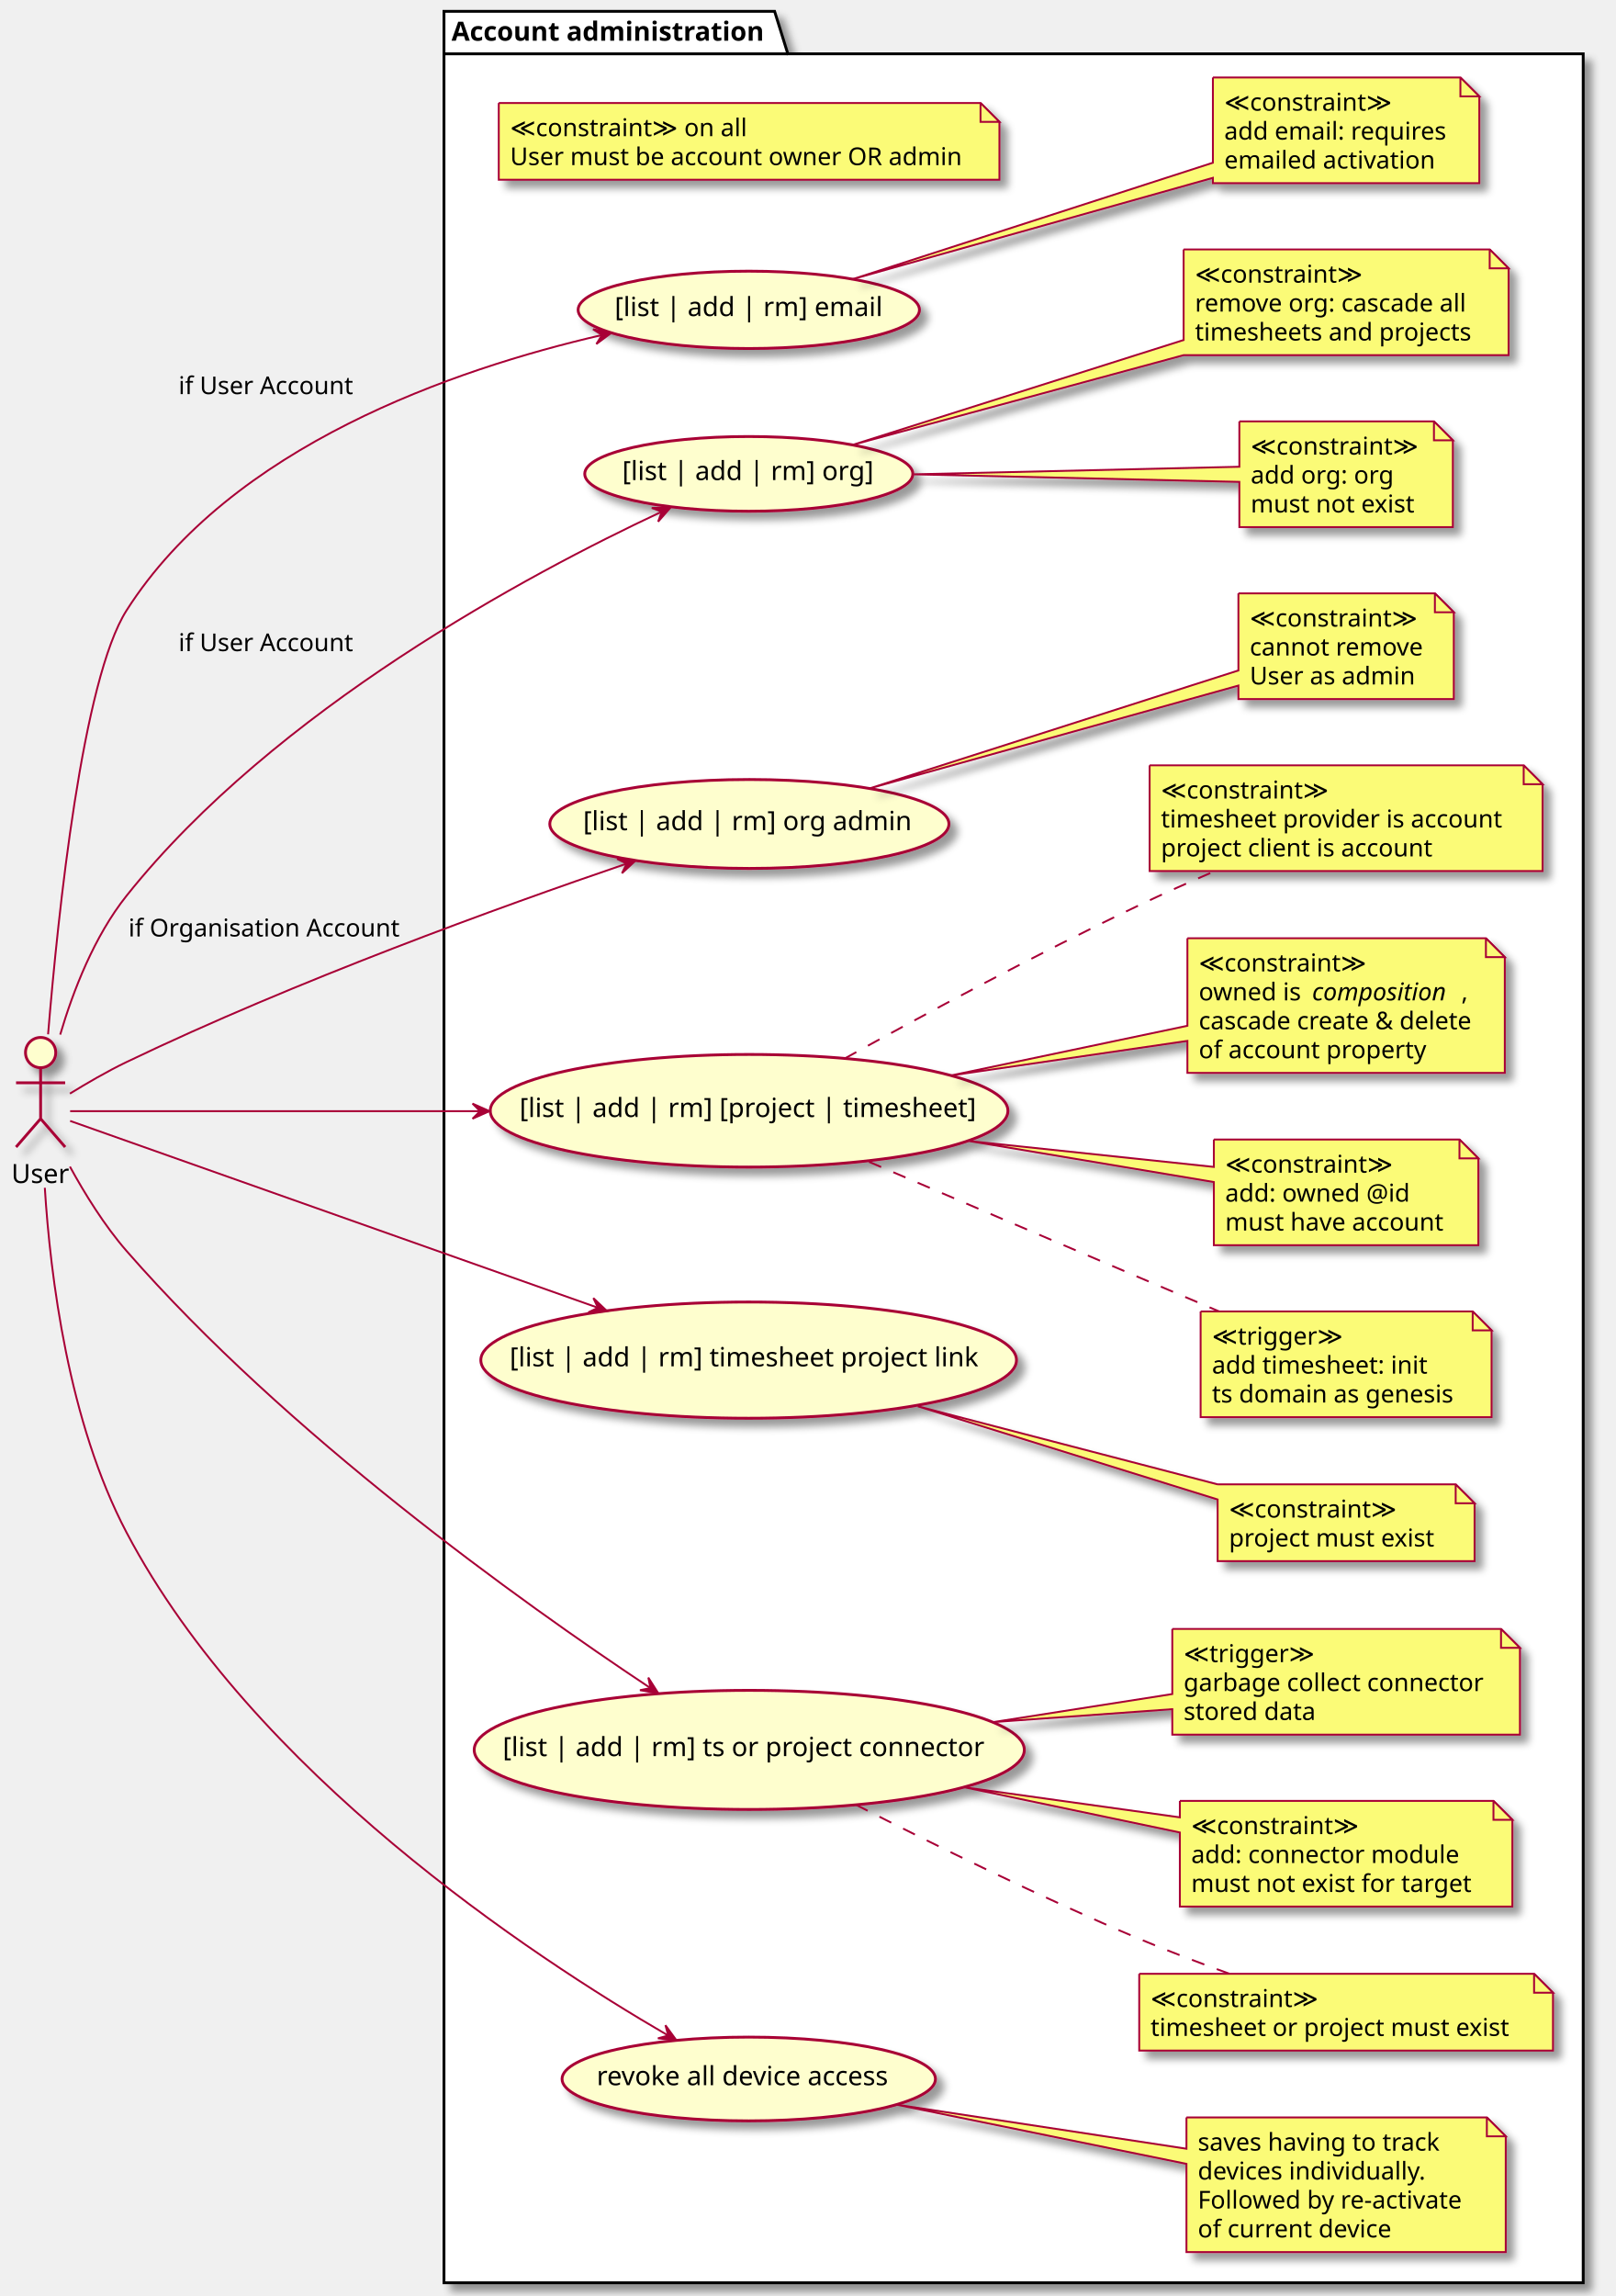
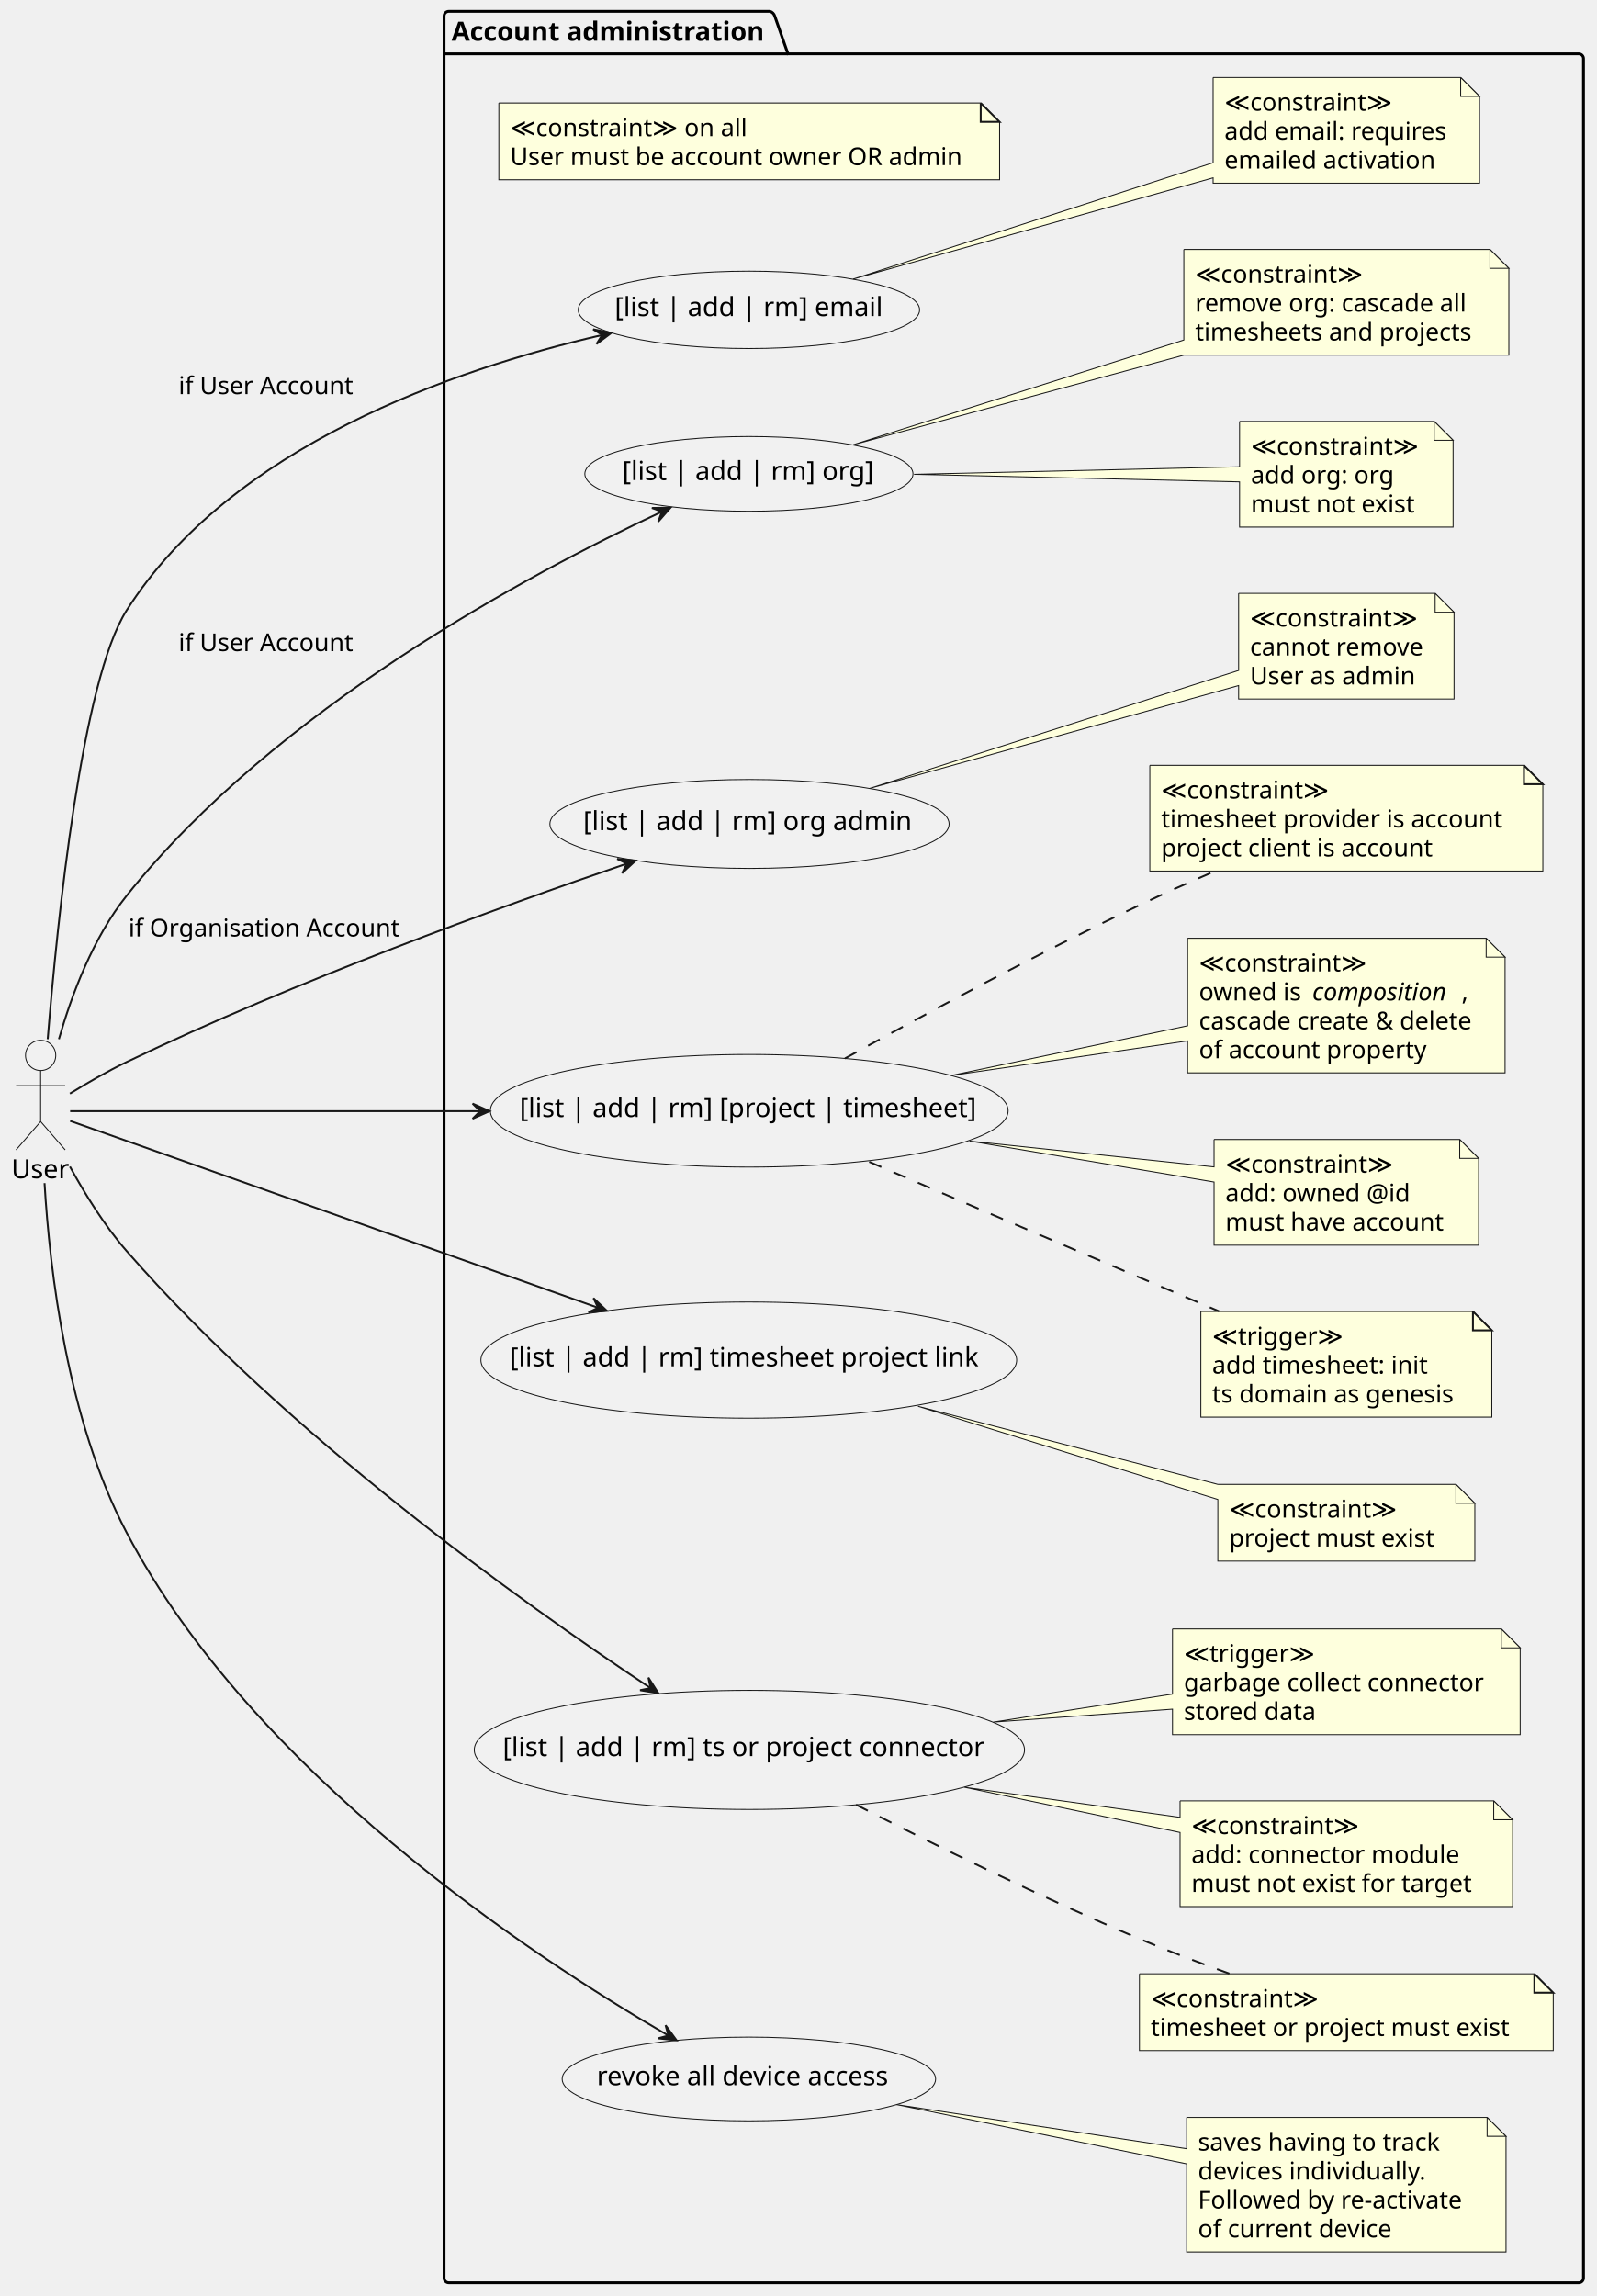
- <svg xmlns="http://www.w3.org/2000/svg" contentScriptType="application/ecmascript" contentStyleType="text/css" height="1215px" preserveAspectRatio="none" style="width:855px;height:1215px;background:#FFFFFF;" version="1.1" viewBox="0 0 855 1215" width="855px" zoomAndPan="magnify">
-   <defs>
-     <filter height="300%" id="f1j0c1wlwv4o5k" width="300%" x="-1" y="-1">
-       <feGaussianBlur result="blurOut" stdDeviation="2.0" />
-       <feColorMatrix in="blurOut" result="blurOut2" type="matrix" values="0 0 0 0 0 0 0 0 0 0 0 0 0 0 0 0 0 0 .4 0" />
-       <feOffset dx="4.0" dy="4.0" in="blurOut2" result="blurOut3" />
-       <feBlend in="SourceGraphic" in2="blurOut3" mode="normal" />
-     </filter>
-   </defs>
+ <svg xmlns="http://www.w3.org/2000/svg" contentStyleType="text/css" height="1215px" preserveAspectRatio="none" style="width:845px;height:1215px;background:#FFFFFF;" version="1.1" viewBox="0 0 845 1215" width="845px" zoomAndPan="magnify">
+   <defs />
  <g>
-     <polygon fill="#FFFFFF" filter="url(#f1j0c1wlwv4o5k)" points="235,6,410,6,417,28.488,838,28.488,838,1208,235,1208,235,6" style="stroke:#000000;stroke-width:1.5;" />
-     <line style="stroke:#000000;stroke-width:1.5;" x1="235" x2="417" y1="28.488" y2="28.488" />
-     <text fill="#000000" font-family="sans-serif" font-size="14" font-weight="bold" lengthAdjust="spacing" textLength="169" x="239" y="21.535">Account administration</text>
-     <path d="M264,54.5 L264,95.121 L529,95.121 L529,64.5 L519,54.5 L264,54.5 " fill="#FBFB77" filter="url(#f1j0c1wlwv4o5k)" style="stroke:#A80036;stroke-width:1.0;" />
-     <path d="M519,54.5 L519,64.5 L529,64.5 L519,54.5 " fill="#FBFB77" style="stroke:#A80036;stroke-width:1.0;" />
-     <text fill="#000000" font-family="sans-serif" font-size="13" lengthAdjust="spacing" textLength="122" x="270" y="72.068">≪constraint≫ on all</text>
-     <text fill="#000000" font-family="sans-serif" font-size="13" lengthAdjust="spacing" textLength="244" x="270" y="87.379">User must be account owner OR admin</text>
-     <ellipse cx="396.339" cy="163.968" fill="#FEFECE" filter="url(#f1j0c1wlwv4o5k)" rx="90.339" ry="20.468" style="stroke:#A80036;stroke-width:1.5;" />
-     <text fill="#000000" font-family="sans-serif" font-size="14" lengthAdjust="spacing" textLength="142" x="325.339" y="167.259">[list | add | rm] email</text>
-     <path d="M642,41 L642,86.11 L451.48,147.67 L642,94.11 L642,96.932 A0,0 0 0 0 642,96.932 L783,96.932 A0,0 0 0 0 783,96.932 L783,51 L773,41 L642,41 A0,0 0 0 0 642,41 " fill="#FBFB77" filter="url(#f1j0c1wlwv4o5k)" style="stroke:#A80036;stroke-width:1.0;" />
-     <path d="M773,41 L773,51 L783,51 L773,41 " fill="#FBFB77" style="stroke:#A80036;stroke-width:1.0;" />
-     <text fill="#000000" font-family="sans-serif" font-size="13" lengthAdjust="spacing" textLength="83" x="648" y="58.568">≪constraint≫</text>
-     <text fill="#000000" font-family="sans-serif" font-size="13" lengthAdjust="spacing" textLength="120" x="648" y="73.879">add email: requires</text>
-     <text fill="#000000" font-family="sans-serif" font-size="13" lengthAdjust="spacing" textLength="115" x="648" y="89.189">emailed activation</text>
-     <ellipse cx="396.334" cy="250.767" fill="#FEFECE" filter="url(#f1j0c1wlwv4o5k)" rx="86.834" ry="19.767" style="stroke:#A80036;stroke-width:1.5;" />
-     <text fill="#000000" font-family="sans-serif" font-size="14" lengthAdjust="spacing" textLength="134" x="329.334" y="254.058">[list | add | rm] org]</text>
-     <path d="M656,223 L656,247 L483.72,251 L656,255 L656,278.932 A0,0 0 0 0 656,278.932 L769,278.932 A0,0 0 0 0 769,278.932 L769,233 L759,223 L656,223 A0,0 0 0 0 656,223 " fill="#FBFB77" filter="url(#f1j0c1wlwv4o5k)" style="stroke:#A80036;stroke-width:1.0;" />
-     <path d="M759,223 L759,233 L769,233 L759,223 " fill="#FBFB77" style="stroke:#A80036;stroke-width:1.0;" />
-     <text fill="#000000" font-family="sans-serif" font-size="13" lengthAdjust="spacing" textLength="83" x="662" y="240.568">≪constraint≫</text>
-     <text fill="#000000" font-family="sans-serif" font-size="13" lengthAdjust="spacing" textLength="77" x="662" y="255.879">add org: org</text>
-     <text fill="#000000" font-family="sans-serif" font-size="13" lengthAdjust="spacing" textLength="92" x="662" y="271.19">must not exist</text>
-     <path d="M626.5,132 L626.5,179.932 L451.48,235.36 L626.5,187.932 L626.5,187.932 A0,0 0 0 0 626.5,187.932 L798.5,187.932 A0,0 0 0 0 798.5,187.932 L798.5,142 L788.5,132 L626.5,132 A0,0 0 0 0 626.5,132 " fill="#FBFB77" filter="url(#f1j0c1wlwv4o5k)" style="stroke:#A80036;stroke-width:1.0;" />
-     <path d="M788.5,132 L788.5,142 L798.5,142 L788.5,132 " fill="#FBFB77" style="stroke:#A80036;stroke-width:1.0;" />
-     <text fill="#000000" font-family="sans-serif" font-size="13" lengthAdjust="spacing" textLength="83" x="632.5" y="149.568">≪constraint≫</text>
-     <text fill="#000000" font-family="sans-serif" font-size="13" lengthAdjust="spacing" textLength="148" x="632.5" y="164.879">remove org: cascade all</text>
-     <text fill="#000000" font-family="sans-serif" font-size="13" lengthAdjust="spacing" textLength="151" x="632.5" y="180.19">timesheets and projects</text>
-     <ellipse cx="396.641" cy="436.028" fill="#FEFECE" filter="url(#f1j0c1wlwv4o5k)" rx="105.641" ry="23.528" style="stroke:#A80036;stroke-width:1.5;" />
-     <text fill="#000000" font-family="sans-serif" font-size="14" lengthAdjust="spacing" textLength="176" x="308.641" y="439.319">[list | add | rm] org admin</text>
-     <path d="M655.5,314 L655.5,354.79 L460.29,417.2 L655.5,362.79 L655.5,369.932 A0,0 0 0 0 655.5,369.932 L769.5,369.932 A0,0 0 0 0 769.5,369.932 L769.5,324 L759.5,314 L655.5,314 A0,0 0 0 0 655.5,314 " fill="#FBFB77" filter="url(#f1j0c1wlwv4o5k)" style="stroke:#A80036;stroke-width:1.0;" />
-     <path d="M759.5,314 L759.5,324 L769.5,324 L759.5,314 " fill="#FBFB77" style="stroke:#A80036;stroke-width:1.0;" />
-     <text fill="#000000" font-family="sans-serif" font-size="13" lengthAdjust="spacing" textLength="83" x="661.5" y="331.568">≪constraint≫</text>
-     <text fill="#000000" font-family="sans-serif" font-size="13" lengthAdjust="spacing" textLength="93" x="661.5" y="346.879">cannot remove</text>
-     <text fill="#000000" font-family="sans-serif" font-size="13" lengthAdjust="spacing" textLength="89" x="661.5" y="362.19">User as admin</text>
-     <ellipse cx="396.498" cy="587.799" fill="#FEFECE" filter="url(#f1j0c1wlwv4o5k)" rx="136.998" ry="29.799" style="stroke:#A80036;stroke-width:1.5;" />
-     <text fill="#000000" font-family="sans-serif" font-size="14" lengthAdjust="spacing" textLength="243" x="274.998" y="591.091">[list | add | rm] [project | timesheet]</text>
-     <path d="M635.5,694 L635.5,749.932 L789.5,749.932 L789.5,704 L779.5,694 L635.5,694 " fill="#FBFB77" filter="url(#f1j0c1wlwv4o5k)" style="stroke:#A80036;stroke-width:1.0;" />
-     <path d="M779.5,694 L779.5,704 L789.5,704 L779.5,694 " fill="#FBFB77" style="stroke:#A80036;stroke-width:1.0;" />
-     <text fill="#000000" font-family="sans-serif" font-size="13" lengthAdjust="spacing" textLength="61" x="641.5" y="711.568">≪trigger≫</text>
-     <text fill="#000000" font-family="sans-serif" font-size="13" lengthAdjust="spacing" textLength="118" x="641.5" y="726.879">add timesheet: init</text>
-     <text fill="#000000" font-family="sans-serif" font-size="13" lengthAdjust="spacing" textLength="133" x="641.5" y="742.189">ts domain as genesis</text>
-     <path d="M642.5,603 L642.5,617.51 L513.08,603.83 L642.5,625.51 L642.5,658.932 A0,0 0 0 0 642.5,658.932 L782.5,658.932 A0,0 0 0 0 782.5,658.932 L782.5,613 L772.5,603 L642.5,603 A0,0 0 0 0 642.5,603 " fill="#FBFB77" filter="url(#f1j0c1wlwv4o5k)" style="stroke:#A80036;stroke-width:1.0;" />
-     <path d="M772.5,603 L772.5,613 L782.5,613 L772.5,603 " fill="#FBFB77" style="stroke:#A80036;stroke-width:1.0;" />
-     <text fill="#000000" font-family="sans-serif" font-size="13" lengthAdjust="spacing" textLength="83" x="648.5" y="620.568">≪constraint≫</text>
-     <text fill="#000000" font-family="sans-serif" font-size="13" lengthAdjust="spacing" textLength="99" x="648.5" y="635.879">add: owned @id</text>
-     <text fill="#000000" font-family="sans-serif" font-size="13" lengthAdjust="spacing" textLength="119" x="648.5" y="651.189">must have account</text>
-     <path d="M628.5,496.5 L628.5,542.82 L503.37,569.12 L628.5,550.82 L628.5,567.742 A0,0 0 0 0 628.5,567.742 L796.5,567.742 A0,0 0 0 0 796.5,567.742 L796.5,506.5 L786.5,496.5 L628.5,496.5 A0,0 0 0 0 628.5,496.5 " fill="#FBFB77" filter="url(#f1j0c1wlwv4o5k)" style="stroke:#A80036;stroke-width:1.0;" />
-     <path d="M786.5,496.5 L786.5,506.5 L796.5,506.5 L786.5,496.5 " fill="#FBFB77" style="stroke:#A80036;stroke-width:1.0;" />
-     <text fill="#000000" font-family="sans-serif" font-size="13" lengthAdjust="spacing" textLength="83" x="634.5" y="514.068">≪constraint≫</text>
-     <text fill="#000000" font-family="sans-serif" font-size="13" lengthAdjust="spacing" textLength="56" x="634.5" y="529.379">owned is</text>
-     <text fill="#000000" font-family="sans-serif" font-size="13" font-style="italic" lengthAdjust="spacing" textLength="79" x="694.5" y="529.379">composition</text>
-     <text fill="#000000" font-family="sans-serif" font-size="13" lengthAdjust="spacing" textLength="4" x="773.5" y="529.379">,</text>
-     <text fill="#000000" font-family="sans-serif" font-size="13" lengthAdjust="spacing" textLength="147" x="634.5" y="544.689">cascade create &amp; delete</text>
-     <text fill="#000000" font-family="sans-serif" font-size="13" lengthAdjust="spacing" textLength="124" x="634.5" y="560">of account property</text>
-     <path d="M608.5,405 L608.5,460.932 L816.5,460.932 L816.5,415 L806.5,405 L608.5,405 " fill="#FBFB77" filter="url(#f1j0c1wlwv4o5k)" style="stroke:#A80036;stroke-width:1.0;" />
-     <path d="M806.5,405 L806.5,415 L816.5,415 L806.5,405 " fill="#FBFB77" style="stroke:#A80036;stroke-width:1.0;" />
-     <text fill="#000000" font-family="sans-serif" font-size="13" lengthAdjust="spacing" textLength="83" x="614.5" y="422.568">≪constraint≫</text>
-     <text fill="#000000" font-family="sans-serif" font-size="13" lengthAdjust="spacing" textLength="187" x="614.5" y="437.879">timesheet provider is account</text>
-     <text fill="#000000" font-family="sans-serif" font-size="13" lengthAdjust="spacing" textLength="152" x="614.5" y="453.19">project client is account</text>
-     <ellipse cx="396.264" cy="719.753" fill="#FEFECE" filter="url(#f1j0c1wlwv4o5k)" rx="141.764" ry="30.753" style="stroke:#A80036;stroke-width:1.5;" />
-     <text fill="#000000" font-family="sans-serif" font-size="14" lengthAdjust="spacing" textLength="253" x="269.764" y="723.044">[list | add | rm] timesheet project link</text>
-     <path d="M644.5,785.5 L644.5,785.5 L485.8,744.18 L644.5,793.5 L644.5,826.121 A0,0 0 0 0 644.5,826.121 L780.5,826.121 A0,0 0 0 0 780.5,826.121 L780.5,795.5 L770.5,785.5 L644.5,785.5 A0,0 0 0 0 644.5,785.5 " fill="#FBFB77" filter="url(#f1j0c1wlwv4o5k)" style="stroke:#A80036;stroke-width:1.0;" />
-     <path d="M770.5,785.5 L770.5,795.5 L780.5,795.5 L770.5,785.5 " fill="#FBFB77" style="stroke:#A80036;stroke-width:1.0;" />
-     <text fill="#000000" font-family="sans-serif" font-size="13" lengthAdjust="spacing" textLength="83" x="650.5" y="803.068">≪constraint≫</text>
-     <text fill="#000000" font-family="sans-serif" font-size="13" lengthAdjust="spacing" textLength="115" x="650.5" y="818.379">project must exist</text>
-     <ellipse cx="396.588" cy="926.018" fill="#FEFECE" filter="url(#f1j0c1wlwv4o5k)" rx="145.588" ry="31.518" style="stroke:#A80036;stroke-width:1.5;" />
-     <text fill="#000000" font-family="sans-serif" font-size="14" lengthAdjust="spacing" textLength="261" x="266.088" y="929.309">[list | add | rm] ts or project connector</text>
-     <path d="M603,1044.5 L603,1085.121 L822,1085.121 L822,1054.5 L812,1044.5 L603,1044.5 " fill="#FBFB77" filter="url(#f1j0c1wlwv4o5k)" style="stroke:#A80036;stroke-width:1.0;" />
-     <path d="M812,1044.5 L812,1054.5 L822,1054.5 L812,1044.5 " fill="#FBFB77" style="stroke:#A80036;stroke-width:1.0;" />
-     <text fill="#000000" font-family="sans-serif" font-size="13" lengthAdjust="spacing" textLength="83" x="609" y="1062.068">≪constraint≫</text>
-     <text fill="#000000" font-family="sans-serif" font-size="13" lengthAdjust="spacing" textLength="198" x="609" y="1077.379">timesheet or project must exist</text>
-     <path d="M624.5,953 L624.5,961.71 L510.42,945.78 L624.5,969.71 L624.5,1008.932 A0,0 0 0 0 624.5,1008.932 L800.5,1008.932 A0,0 0 0 0 800.5,1008.932 L800.5,963 L790.5,953 L624.5,953 A0,0 0 0 0 624.5,953 " fill="#FBFB77" filter="url(#f1j0c1wlwv4o5k)" style="stroke:#A80036;stroke-width:1.0;" />
-     <path d="M790.5,953 L790.5,963 L800.5,963 L790.5,953 " fill="#FBFB77" style="stroke:#A80036;stroke-width:1.0;" />
-     <text fill="#000000" font-family="sans-serif" font-size="13" lengthAdjust="spacing" textLength="83" x="630.5" y="970.568">≪constraint≫</text>
-     <text fill="#000000" font-family="sans-serif" font-size="13" lengthAdjust="spacing" textLength="145" x="630.5" y="985.879">add: connector module</text>
-     <text fill="#000000" font-family="sans-serif" font-size="13" lengthAdjust="spacing" textLength="155" x="630.5" y="1001.189">must not exist for target</text>
-     <path d="M620.5,862 L620.5,896.46 L525.67,911.31 L620.5,904.46 L620.5,917.932 A0,0 0 0 0 620.5,917.932 L804.5,917.932 A0,0 0 0 0 804.5,917.932 L804.5,872 L794.5,862 L620.5,862 A0,0 0 0 0 620.5,862 " fill="#FBFB77" filter="url(#f1j0c1wlwv4o5k)" style="stroke:#A80036;stroke-width:1.0;" />
-     <path d="M794.5,862 L794.5,872 L804.5,872 L794.5,862 " fill="#FBFB77" style="stroke:#A80036;stroke-width:1.0;" />
-     <text fill="#000000" font-family="sans-serif" font-size="13" lengthAdjust="spacing" textLength="61" x="626.5" y="879.568">≪trigger≫</text>
-     <text fill="#000000" font-family="sans-serif" font-size="13" lengthAdjust="spacing" textLength="163" x="626.5" y="894.879">garbage collect connector</text>
-     <text fill="#000000" font-family="sans-serif" font-size="13" lengthAdjust="spacing" textLength="71" x="626.5" y="910.189">stored data</text>
-     <ellipse cx="396.32" cy="1100.164" fill="#FEFECE" filter="url(#f1j0c1wlwv4o5k)" rx="98.82" ry="22.164" style="stroke:#A80036;stroke-width:1.5;" />
-     <text fill="#000000" font-family="sans-serif" font-size="14" lengthAdjust="spacing" textLength="161" x="315.82" y="1103.455">revoke all device access</text>
-     <path d="M628,1120.5 L628,1137.07 L474.31,1113.7 L628,1145.07 L628,1191.742 A0,0 0 0 0 628,1191.742 L797,1191.742 A0,0 0 0 0 797,1191.742 L797,1130.5 L787,1120.5 L628,1120.5 A0,0 0 0 0 628,1120.5 " fill="#FBFB77" filter="url(#f1j0c1wlwv4o5k)" style="stroke:#A80036;stroke-width:1.0;" />
-     <path d="M787,1120.5 L787,1130.5 L797,1130.5 L787,1120.5 " fill="#FBFB77" style="stroke:#A80036;stroke-width:1.0;" />
-     <text fill="#000000" font-family="sans-serif" font-size="13" lengthAdjust="spacing" textLength="134" x="634" y="1138.068">saves having to track</text>
-     <text fill="#000000" font-family="sans-serif" font-size="13" lengthAdjust="spacing" textLength="128" x="634" y="1153.379">devices individually.</text>
-     <text fill="#000000" font-family="sans-serif" font-size="13" lengthAdjust="spacing" textLength="148" x="634" y="1168.689">Followed by re-activate</text>
-     <text fill="#000000" font-family="sans-serif" font-size="13" lengthAdjust="spacing" textLength="106" x="634" y="1184">of current device</text>
-     <ellipse cx="21.5" cy="557" fill="#FEFECE" filter="url(#f1j0c1wlwv4o5k)" rx="8" ry="8" style="stroke:#A80036;stroke-width:1.5;" />
-     <path d="M21.5,565 L21.5,592 M8.5,573 L34.5,573 M21.5,592 L8.5,607 M21.5,592 L34.5,607 " fill="none" filter="url(#f1j0c1wlwv4o5k)" style="stroke:#A80036;stroke-width:1.5;" />
-     <text fill="#000000" font-family="sans-serif" font-size="14" lengthAdjust="spacing" textLength="31" x="6" y="626.035">User</text>
-     <path d="M25.45,547.34 C30.79,482.57 43.71,359.54 67,323 C122.4,236.08 240.04,195.42 318.45,177.33 " fill="none" id="User-to-userAdminEmail" style="stroke:#A80036;stroke-width:1.0;" />
-     <polygon fill="#A80036" points="323.56,176.17,313.901,174.244,318.682,177.268,315.658,182.049,323.56,176.17" style="stroke:#A80036;stroke-width:1.0;" />
-     <text fill="#000000" font-family="sans-serif" font-size="13" lengthAdjust="spacing" textLength="97" x="94.5" y="208.568">if User Account</text>
-     <path d="M31.87,547.49 C38.74,524.21 49.91,495.43 67,474 C145.7,375.33 279.88,303.72 349.91,270.94 " fill="none" id="User-to-userAdminOrg" style="stroke:#A80036;stroke-width:1.0;" />
-     <polygon fill="#A80036" points="354.84,268.65,344.992,268.796,350.301,270.748,348.349,276.057,354.84,268.65" style="stroke:#A80036;stroke-width:1.0;" />
-     <text fill="#000000" font-family="sans-serif" font-size="13" lengthAdjust="spacing" textLength="97" x="94.5" y="344.568">if User Account</text>
-     <path d="M37.01,578.72 C45.55,573.46 56.67,566.96 67,562 C156.4,519.09 264.53,479.93 331.68,457.02 " fill="none" id="User-to-orgAdmin" style="stroke:#A80036;stroke-width:1.0;" />
-     <polygon fill="#A80036" points="336.44,455.4,326.631,454.513,331.707,457.011,329.209,462.087,336.44,455.4" style="stroke:#A80036;stroke-width:1.0;" />
-     <text fill="#000000" font-family="sans-serif" font-size="13" lengthAdjust="spacing" textLength="150" x="68" y="495.568">if Organisation Account</text>
-     <path d="M37.12,588 C73.27,588 169.99,588 253.85,588 " fill="none" id="User-to-ownedAdmin" style="stroke:#A80036;stroke-width:1.0;" />
-     <polygon fill="#A80036" points="259.1,588,250.1,584,254.1,588,250.1,592,259.1,588" style="stroke:#A80036;stroke-width:1.0;" />
-     <path d="M459.98,614.82 C500.69,632.29 554.98,655.54 603,676 C616.65,681.81 631.27,688.03 645.21,693.94 " fill="none" id="ownedAdmin-GMN25" style="stroke:#A80036;stroke-width:1.0;stroke-dasharray:7.0,7.0;" />
-     <path d="M447.13,560.12 C488.37,537.33 548.85,504.78 603,479 C615.75,472.93 629.5,466.79 642.8,461.06 " fill="none" id="ownedAdmin-GMN34" style="stroke:#A80036;stroke-width:1.0;stroke-dasharray:7.0,7.0;" />
-     <path d="M37.12,593.17 C82.84,609.35 225.45,659.82 316.38,692 " fill="none" id="User-to-[list | add | rm] timesheet project link" style="stroke:#A80036;stroke-width:1.0;" />
-     <polygon fill="#A80036" points="321.22,693.71,314.074,686.933,316.507,692.039,311.401,694.473,321.22,693.71" style="stroke:#A80036;stroke-width:1.0;" />
-     <path d="M37.01,617.35 C44.83,631.63 55.27,648.56 67,662 C151.63,758.95 275.04,847.3 343.99,893.1 " fill="none" id="User-to-connectors" style="stroke:#A80036;stroke-width:1.0;" />
-     <polygon fill="#A80036" points="348.45,896.06,343.167,887.748,344.285,893.293,338.74,894.411,348.45,896.06" style="stroke:#A80036;stroke-width:1.0;" />
-     <path d="M453.01,955.03 C493.94,975.94 551.27,1004.19 603,1026 C618.31,1032.45 635.1,1038.82 650.79,1044.48 " fill="none" id="connectors-GMN44" style="stroke:#A80036;stroke-width:1.0;stroke-dasharray:7.0,7.0;" />
-     <path d="M23.72,628.55 C26.63,675.09 36.17,752.5 67,811 C133.88,937.91 280.86,1034.85 353.36,1076.98 " fill="none" id="User-to-revoke all device access" style="stroke:#A80036;stroke-width:1.0;" />
-     <polygon fill="#A80036" points="358.03,1079.67,352.226,1071.713,353.697,1077.176,348.235,1078.647,358.03,1079.67" style="stroke:#A80036;stroke-width:1.0;" />
+     <g id="cluster_Account administration">
+       <path d="M237.5,6 L407.5,6 A3.75,3.75 0 0 1 410,8.5 L417,28.488 L835.5,28.488 A2.5,2.5 0 0 1 838,30.988 L838,1205.5 A2.5,2.5 0 0 1 835.5,1208 L237.5,1208 A2.5,2.5 0 0 1 235,1205.5 L235,8.5 A2.5,2.5 0 0 1 237.5,6 " fill="none" style="stroke:#000000;stroke-width:1.5;" />
+       <line style="stroke:#000000;stroke-width:1.5;" x1="235" x2="417" y1="28.488" y2="28.488" />
+       <text fill="#000000" font-family="sans-serif" font-size="14" font-weight="bold" lengthAdjust="spacing" textLength="169" x="239" y="21.535">Account administration</text>
+     </g>
+     <g id="elem_appliesToAll">
+       <path d="M264,54.5 L264,95.121 L529,95.121 L529,64.5 L519,54.5 L264,54.5 " fill="#FEFFDD" style="stroke:#181818;stroke-width:0.5;" />
+       <path d="M519,54.5 L519,64.5 L529,64.5 L519,54.5 " fill="#FEFFDD" style="stroke:#181818;stroke-width:1.0;" />
+       <text fill="#000000" font-family="sans-serif" font-size="13" lengthAdjust="spacing" textLength="122" x="270" y="72.068">≪constraint≫ on all</text>
+       <text fill="#000000" font-family="sans-serif" font-size="13" lengthAdjust="spacing" textLength="244" x="270" y="87.379">User must be account owner OR admin</text>
+     </g>
+     <g id="elem_userAdminEmail">
+       <ellipse cx="396.339" cy="163.968" fill="#F1F1F1" rx="90.339" ry="20.468" style="stroke:#181818;stroke-width:0.5;" />
+       <text fill="#000000" font-family="sans-serif" font-size="14" lengthAdjust="spacing" textLength="142" x="325.339" y="167.259">[list | add | rm] email</text>
+     </g>
+     <g id="elem_GMN7">
+       <path d="M642,41 L642,86.11 L451.48,147.67 L642,94.11 L642,96.932 A0,0 0 0 0 642,96.932 L783,96.932 A0,0 0 0 0 783,96.932 L783,51 L773,41 L642,41 A0,0 0 0 0 642,41 " fill="#FEFFDD" style="stroke:#181818;stroke-width:0.5;" />
+       <path d="M773,41 L773,51 L783,51 L773,41 " fill="#FEFFDD" style="stroke:#181818;stroke-width:0.5;" />
+       <text fill="#000000" font-family="sans-serif" font-size="13" lengthAdjust="spacing" textLength="83" x="648" y="58.568">≪constraint≫</text>
+       <text fill="#000000" font-family="sans-serif" font-size="13" lengthAdjust="spacing" textLength="120" x="648" y="73.879">add email: requires</text>
+       <text fill="#000000" font-family="sans-serif" font-size="13" lengthAdjust="spacing" textLength="115" x="648" y="89.189">emailed activation</text>
+     </g>
+     <g id="elem_userAdminOrg">
+       <ellipse cx="396.334" cy="250.767" fill="#F1F1F1" rx="86.834" ry="19.767" style="stroke:#181818;stroke-width:0.5;" />
+       <text fill="#000000" font-family="sans-serif" font-size="14" lengthAdjust="spacing" textLength="134" x="329.334" y="254.058">[list | add | rm] org]</text>
+     </g>
+     <g id="elem_GMN12">
+       <path d="M656,223 L656,247 L483.72,251 L656,255 L656,278.932 A0,0 0 0 0 656,278.932 L769,278.932 A0,0 0 0 0 769,278.932 L769,233 L759,223 L656,223 A0,0 0 0 0 656,223 " fill="#FEFFDD" style="stroke:#181818;stroke-width:0.5;" />
+       <path d="M759,223 L759,233 L769,233 L759,223 " fill="#FEFFDD" style="stroke:#181818;stroke-width:0.5;" />
+       <text fill="#000000" font-family="sans-serif" font-size="13" lengthAdjust="spacing" textLength="83" x="662" y="240.568">≪constraint≫</text>
+       <text fill="#000000" font-family="sans-serif" font-size="13" lengthAdjust="spacing" textLength="77" x="662" y="255.879">add org: org</text>
+       <text fill="#000000" font-family="sans-serif" font-size="13" lengthAdjust="spacing" textLength="92" x="662" y="271.19">must not exist</text>
+     </g>
+     <g id="elem_GMN15">
+       <path d="M626.5,132 L626.5,179.932 L451.48,235.36 L626.5,187.932 L626.5,187.932 A0,0 0 0 0 626.5,187.932 L798.5,187.932 A0,0 0 0 0 798.5,187.932 L798.5,142 L788.5,132 L626.5,132 A0,0 0 0 0 626.5,132 " fill="#FEFFDD" style="stroke:#181818;stroke-width:0.5;" />
+       <path d="M788.5,132 L788.5,142 L798.5,142 L788.5,132 " fill="#FEFFDD" style="stroke:#181818;stroke-width:0.5;" />
+       <text fill="#000000" font-family="sans-serif" font-size="13" lengthAdjust="spacing" textLength="83" x="632.5" y="149.568">≪constraint≫</text>
+       <text fill="#000000" font-family="sans-serif" font-size="13" lengthAdjust="spacing" textLength="148" x="632.5" y="164.879">remove org: cascade all</text>
+       <text fill="#000000" font-family="sans-serif" font-size="13" lengthAdjust="spacing" textLength="151" x="632.5" y="180.19">timesheets and projects</text>
+     </g>
+     <g id="elem_orgAdmin">
+       <ellipse cx="396.641" cy="436.028" fill="#F1F1F1" rx="105.641" ry="23.528" style="stroke:#181818;stroke-width:0.5;" />
+       <text fill="#000000" font-family="sans-serif" font-size="14" lengthAdjust="spacing" textLength="176" x="308.641" y="439.319">[list | add | rm] org admin</text>
+     </g>
+     <g id="elem_GMN20">
+       <path d="M655.5,314 L655.5,354.79 L460.29,417.2 L655.5,362.79 L655.5,369.932 A0,0 0 0 0 655.5,369.932 L769.5,369.932 A0,0 0 0 0 769.5,369.932 L769.5,324 L759.5,314 L655.5,314 A0,0 0 0 0 655.5,314 " fill="#FEFFDD" style="stroke:#181818;stroke-width:0.5;" />
+       <path d="M759.5,314 L759.5,324 L769.5,324 L759.5,314 " fill="#FEFFDD" style="stroke:#181818;stroke-width:0.5;" />
+       <text fill="#000000" font-family="sans-serif" font-size="13" lengthAdjust="spacing" textLength="83" x="661.5" y="331.568">≪constraint≫</text>
+       <text fill="#000000" font-family="sans-serif" font-size="13" lengthAdjust="spacing" textLength="93" x="661.5" y="346.879">cannot remove</text>
+       <text fill="#000000" font-family="sans-serif" font-size="13" lengthAdjust="spacing" textLength="89" x="661.5" y="362.19">User as admin</text>
+     </g>
+     <g id="elem_ownedAdmin">
+       <ellipse cx="396.498" cy="587.799" fill="#F1F1F1" rx="136.998" ry="29.799" style="stroke:#181818;stroke-width:0.5;" />
+       <text fill="#000000" font-family="sans-serif" font-size="14" lengthAdjust="spacing" textLength="243" x="274.998" y="591.091">[list | add | rm] [project | timesheet]</text>
+     </g>
+     <g id="elem_GMN25">
+       <path d="M635.5,694 L635.5,749.932 L789.5,749.932 L789.5,704 L779.5,694 L635.5,694 " fill="#FEFFDD" style="stroke:#181818;stroke-width:0.5;" />
+       <path d="M779.5,694 L779.5,704 L789.5,704 L779.5,694 " fill="#FEFFDD" style="stroke:#181818;stroke-width:1.0;" />
+       <text fill="#000000" font-family="sans-serif" font-size="13" lengthAdjust="spacing" textLength="61" x="641.5" y="711.568">≪trigger≫</text>
+       <text fill="#000000" font-family="sans-serif" font-size="13" lengthAdjust="spacing" textLength="118" x="641.5" y="726.879">add timesheet: init</text>
+       <text fill="#000000" font-family="sans-serif" font-size="13" lengthAdjust="spacing" textLength="133" x="641.5" y="742.189">ts domain as genesis</text>
+     </g>
+     <g id="elem_GMN28">
+       <path d="M642.5,603 L642.5,617.51 L513.08,603.83 L642.5,625.51 L642.5,658.932 A0,0 0 0 0 642.5,658.932 L782.5,658.932 A0,0 0 0 0 782.5,658.932 L782.5,613 L772.5,603 L642.5,603 A0,0 0 0 0 642.5,603 " fill="#FEFFDD" style="stroke:#181818;stroke-width:0.5;" />
+       <path d="M772.5,603 L772.5,613 L782.5,613 L772.5,603 " fill="#FEFFDD" style="stroke:#181818;stroke-width:0.5;" />
+       <text fill="#000000" font-family="sans-serif" font-size="13" lengthAdjust="spacing" textLength="83" x="648.5" y="620.568">≪constraint≫</text>
+       <text fill="#000000" font-family="sans-serif" font-size="13" lengthAdjust="spacing" textLength="99" x="648.5" y="635.879">add: owned @id</text>
+       <text fill="#000000" font-family="sans-serif" font-size="13" lengthAdjust="spacing" textLength="119" x="648.5" y="651.189">must have account</text>
+     </g>
+     <g id="elem_GMN31">
+       <path d="M628.5,496.5 L628.5,542.82 L503.37,569.12 L628.5,550.82 L628.5,567.742 A0,0 0 0 0 628.5,567.742 L796.5,567.742 A0,0 0 0 0 796.5,567.742 L796.5,506.5 L786.5,496.5 L628.5,496.5 A0,0 0 0 0 628.5,496.5 " fill="#FEFFDD" style="stroke:#181818;stroke-width:0.5;" />
+       <path d="M786.5,496.5 L786.5,506.5 L796.5,506.5 L786.5,496.5 " fill="#FEFFDD" style="stroke:#181818;stroke-width:0.5;" />
+       <text fill="#000000" font-family="sans-serif" font-size="13" lengthAdjust="spacing" textLength="83" x="634.5" y="514.068">≪constraint≫</text>
+       <text fill="#000000" font-family="sans-serif" font-size="13" lengthAdjust="spacing" textLength="56" x="634.5" y="529.379">owned is</text>
+       <text fill="#000000" font-family="sans-serif" font-size="13" font-style="italic" lengthAdjust="spacing" textLength="79" x="694.5" y="529.379">composition</text>
+       <text fill="#000000" font-family="sans-serif" font-size="13" lengthAdjust="spacing" textLength="4" x="773.5" y="529.379">,</text>
+       <text fill="#000000" font-family="sans-serif" font-size="13" lengthAdjust="spacing" textLength="147" x="634.5" y="544.689">cascade create &amp; delete</text>
+       <text fill="#000000" font-family="sans-serif" font-size="13" lengthAdjust="spacing" textLength="124" x="634.5" y="560">of account property</text>
+     </g>
+     <g id="elem_GMN34">
+       <path d="M608.5,405 L608.5,460.932 L816.5,460.932 L816.5,415 L806.5,405 L608.5,405 " fill="#FEFFDD" style="stroke:#181818;stroke-width:0.5;" />
+       <path d="M806.5,405 L806.5,415 L816.5,415 L806.5,405 " fill="#FEFFDD" style="stroke:#181818;stroke-width:1.0;" />
+       <text fill="#000000" font-family="sans-serif" font-size="13" lengthAdjust="spacing" textLength="83" x="614.5" y="422.568">≪constraint≫</text>
+       <text fill="#000000" font-family="sans-serif" font-size="13" lengthAdjust="spacing" textLength="187" x="614.5" y="437.879">timesheet provider is account</text>
+       <text fill="#000000" font-family="sans-serif" font-size="13" lengthAdjust="spacing" textLength="152" x="614.5" y="453.19">project client is account</text>
+     </g>
+     <g id="elem_[list | add | rm] timesheet project link">
+       <ellipse cx="396.264" cy="719.753" fill="#F1F1F1" rx="141.764" ry="30.753" style="stroke:#181818;stroke-width:0.5;" />
+       <text fill="#000000" font-family="sans-serif" font-size="14" lengthAdjust="spacing" textLength="253" x="269.764" y="723.044">[list | add | rm] timesheet project link</text>
+     </g>
+     <g id="elem_GMN39">
+       <path d="M644.5,785.5 L644.5,785.5 L485.8,744.18 L644.5,793.5 L644.5,826.121 A0,0 0 0 0 644.5,826.121 L780.5,826.121 A0,0 0 0 0 780.5,826.121 L780.5,795.5 L770.5,785.5 L644.5,785.5 A0,0 0 0 0 644.5,785.5 " fill="#FEFFDD" style="stroke:#181818;stroke-width:0.5;" />
+       <path d="M770.5,785.5 L770.5,795.5 L780.5,795.5 L770.5,785.5 " fill="#FEFFDD" style="stroke:#181818;stroke-width:0.5;" />
+       <text fill="#000000" font-family="sans-serif" font-size="13" lengthAdjust="spacing" textLength="83" x="650.5" y="803.068">≪constraint≫</text>
+       <text fill="#000000" font-family="sans-serif" font-size="13" lengthAdjust="spacing" textLength="115" x="650.5" y="818.379">project must exist</text>
+     </g>
+     <g id="elem_connectors">
+       <ellipse cx="396.588" cy="926.018" fill="#F1F1F1" rx="145.588" ry="31.518" style="stroke:#181818;stroke-width:0.5;" />
+       <text fill="#000000" font-family="sans-serif" font-size="14" lengthAdjust="spacing" textLength="261" x="266.088" y="929.309">[list | add | rm] ts or project connector</text>
+     </g>
+     <g id="elem_GMN44">
+       <path d="M603,1044.5 L603,1085.121 L822,1085.121 L822,1054.5 L812,1044.5 L603,1044.5 " fill="#FEFFDD" style="stroke:#181818;stroke-width:0.5;" />
+       <path d="M812,1044.5 L812,1054.5 L822,1054.5 L812,1044.5 " fill="#FEFFDD" style="stroke:#181818;stroke-width:1.0;" />
+       <text fill="#000000" font-family="sans-serif" font-size="13" lengthAdjust="spacing" textLength="83" x="609" y="1062.068">≪constraint≫</text>
+       <text fill="#000000" font-family="sans-serif" font-size="13" lengthAdjust="spacing" textLength="198" x="609" y="1077.379">timesheet or project must exist</text>
+     </g>
+     <g id="elem_GMN47">
+       <path d="M624.5,953 L624.5,961.71 L510.42,945.78 L624.5,969.71 L624.5,1008.932 A0,0 0 0 0 624.5,1008.932 L800.5,1008.932 A0,0 0 0 0 800.5,1008.932 L800.5,963 L790.5,953 L624.5,953 A0,0 0 0 0 624.5,953 " fill="#FEFFDD" style="stroke:#181818;stroke-width:0.5;" />
+       <path d="M790.5,953 L790.5,963 L800.5,963 L790.5,953 " fill="#FEFFDD" style="stroke:#181818;stroke-width:0.5;" />
+       <text fill="#000000" font-family="sans-serif" font-size="13" lengthAdjust="spacing" textLength="83" x="630.5" y="970.568">≪constraint≫</text>
+       <text fill="#000000" font-family="sans-serif" font-size="13" lengthAdjust="spacing" textLength="145" x="630.5" y="985.879">add: connector module</text>
+       <text fill="#000000" font-family="sans-serif" font-size="13" lengthAdjust="spacing" textLength="155" x="630.5" y="1001.189">must not exist for target</text>
+     </g>
+     <g id="elem_GMN50">
+       <path d="M620.5,862 L620.5,896.46 L525.67,911.31 L620.5,904.46 L620.5,917.932 A0,0 0 0 0 620.5,917.932 L804.5,917.932 A0,0 0 0 0 804.5,917.932 L804.5,872 L794.5,862 L620.5,862 A0,0 0 0 0 620.5,862 " fill="#FEFFDD" style="stroke:#181818;stroke-width:0.5;" />
+       <path d="M794.5,862 L794.5,872 L804.5,872 L794.5,862 " fill="#FEFFDD" style="stroke:#181818;stroke-width:0.5;" />
+       <text fill="#000000" font-family="sans-serif" font-size="13" lengthAdjust="spacing" textLength="61" x="626.5" y="879.568">≪trigger≫</text>
+       <text fill="#000000" font-family="sans-serif" font-size="13" lengthAdjust="spacing" textLength="163" x="626.5" y="894.879">garbage collect connector</text>
+       <text fill="#000000" font-family="sans-serif" font-size="13" lengthAdjust="spacing" textLength="71" x="626.5" y="910.189">stored data</text>
+     </g>
+     <g id="elem_revoke all device access">
+       <ellipse cx="396.32" cy="1100.164" fill="#F1F1F1" rx="98.82" ry="22.164" style="stroke:#181818;stroke-width:0.5;" />
+       <text fill="#000000" font-family="sans-serif" font-size="14" lengthAdjust="spacing" textLength="161" x="315.82" y="1103.455">revoke all device access</text>
+     </g>
+     <g id="elem_GMN55">
+       <path d="M628,1120.5 L628,1137.07 L474.31,1113.7 L628,1145.07 L628,1191.742 A0,0 0 0 0 628,1191.742 L797,1191.742 A0,0 0 0 0 797,1191.742 L797,1130.5 L787,1120.5 L628,1120.5 A0,0 0 0 0 628,1120.5 " fill="#FEFFDD" style="stroke:#181818;stroke-width:0.5;" />
+       <path d="M787,1120.5 L787,1130.5 L797,1130.5 L787,1120.5 " fill="#FEFFDD" style="stroke:#181818;stroke-width:0.5;" />
+       <text fill="#000000" font-family="sans-serif" font-size="13" lengthAdjust="spacing" textLength="134" x="634" y="1138.068">saves having to track</text>
+       <text fill="#000000" font-family="sans-serif" font-size="13" lengthAdjust="spacing" textLength="128" x="634" y="1153.379">devices individually.</text>
+       <text fill="#000000" font-family="sans-serif" font-size="13" lengthAdjust="spacing" textLength="148" x="634" y="1168.689">Followed by re-activate</text>
+       <text fill="#000000" font-family="sans-serif" font-size="13" lengthAdjust="spacing" textLength="106" x="634" y="1184">of current device</text>
+     </g>
+     <g id="elem_User">
+       <ellipse cx="21.5" cy="558.5" fill="#F1F1F1" rx="8" ry="8" style="stroke:#181818;stroke-width:0.5;" />
+       <path d="M21.5,566.5 L21.5,593.5 M8.5,574.5 L34.5,574.5 M21.5,593.5 L8.5,608.5 M21.5,593.5 L34.5,608.5 " fill="none" style="stroke:#181818;stroke-width:0.5;" />
+       <text fill="#000000" font-family="sans-serif" font-size="14" lengthAdjust="spacing" textLength="31" x="6" y="623.535">User</text>
+     </g>
+     <g id="link_User_userAdminEmail">
+       <path d="M25.24,549.92 C30.45,485.9 43.4,360.03 67,323 C122.4,236.08 240.04,195.42 318.45,177.33 " fill="none" id="User-to-userAdminEmail" style="stroke:#181818;stroke-width:1.0;" />
+       <polygon fill="#181818" points="323.56,176.17,313.901,174.244,318.682,177.268,315.658,182.049,323.56,176.17" style="stroke:#181818;stroke-width:1.0;" />
+       <text fill="#000000" font-family="sans-serif" font-size="13" lengthAdjust="spacing" textLength="97" x="94.5" y="208.568">if User Account</text>
+     </g>
+     <g id="link_User_userAdminOrg">
+       <path d="M31.17,549.9 C37.97,526.22 49.31,496.17 67,474 C145.7,375.33 279.88,303.72 349.91,270.94 " fill="none" id="User-to-userAdminOrg" style="stroke:#181818;stroke-width:1.0;" />
+       <polygon fill="#181818" points="354.84,268.65,344.992,268.796,350.301,270.748,348.349,276.057,354.84,268.65" style="stroke:#181818;stroke-width:1.0;" />
+       <text fill="#000000" font-family="sans-serif" font-size="13" lengthAdjust="spacing" textLength="97" x="94.5" y="344.568">if User Account</text>
+     </g>
+     <g id="link_User_orgAdmin">
+       <path d="M37.01,578.72 C45.55,573.46 56.67,566.96 67,562 C156.4,519.09 264.53,479.93 331.68,457.02 " fill="none" id="User-to-orgAdmin" style="stroke:#181818;stroke-width:1.0;" />
+       <polygon fill="#181818" points="336.44,455.4,326.631,454.513,331.707,457.011,329.209,462.087,336.44,455.4" style="stroke:#181818;stroke-width:1.0;" />
+       <text fill="#000000" font-family="sans-serif" font-size="13" lengthAdjust="spacing" textLength="150" x="68" y="495.568">if Organisation Account</text>
+     </g>
+     <g id="link_User_ownedAdmin">
+       <path d="M37.12,588 C73.27,588 169.99,588 253.85,588 " fill="none" id="User-to-ownedAdmin" style="stroke:#181818;stroke-width:1.0;" />
+       <polygon fill="#181818" points="259.1,588,250.1,584,254.1,588,250.1,592,259.1,588" style="stroke:#181818;stroke-width:1.0;" />
+     </g>
+     <g id="link_ownedAdmin_GMN25">
+       <path d="M459.98,614.82 C500.69,632.29 554.98,655.54 603,676 C616.65,681.81 631.27,688.03 645.21,693.94 " fill="none" id="ownedAdmin-GMN25" style="stroke:#181818;stroke-width:1.0;stroke-dasharray:7.0,7.0;" />
+     </g>
+     <g id="link_ownedAdmin_GMN34">
+       <path d="M447.13,560.12 C488.37,537.33 548.85,504.78 603,479 C615.75,472.93 629.5,466.79 642.8,461.06 " fill="none" id="ownedAdmin-GMN34" style="stroke:#181818;stroke-width:1.0;stroke-dasharray:7.0,7.0;" />
+     </g>
+     <g id="link_User_[list | add | rm] timesheet project link">
+       <path d="M37.12,593.17 C82.84,609.35 225.45,659.82 316.38,692 " fill="none" id="User-to-[list | add | rm] timesheet project link" style="stroke:#181818;stroke-width:1.0;" />
+       <polygon fill="#181818" points="321.22,693.71,314.074,686.933,316.507,692.039,311.401,694.473,321.22,693.71" style="stroke:#181818;stroke-width:1.0;" />
+     </g>
+     <g id="link_User_connectors">
+       <path d="M37.01,617.35 C44.83,631.63 55.27,648.56 67,662 C151.63,758.95 275.04,847.3 343.99,893.1 " fill="none" id="User-to-connectors" style="stroke:#181818;stroke-width:1.0;" />
+       <polygon fill="#181818" points="348.45,896.06,343.167,887.748,344.285,893.293,338.74,894.411,348.45,896.06" style="stroke:#181818;stroke-width:1.0;" />
+     </g>
+     <g id="link_connectors_GMN44">
+       <path d="M453.01,955.03 C493.94,975.94 551.27,1004.19 603,1026 C618.31,1032.45 635.1,1038.82 650.79,1044.48 " fill="none" id="connectors-GMN44" style="stroke:#181818;stroke-width:1.0;stroke-dasharray:7.0,7.0;" />
+     </g>
+     <g id="link_User_revoke all device access">
+       <path d="M23.57,626.08 C26.3,672.31 35.62,751.45 67,811 C133.88,937.91 280.86,1034.85 353.36,1076.98 " fill="none" id="User-to-revoke all device access" style="stroke:#181818;stroke-width:1.0;" />
+       <polygon fill="#181818" points="358.03,1079.67,352.226,1071.713,353.697,1077.176,348.235,1078.647,358.03,1079.67" style="stroke:#181818;stroke-width:1.0;" />
+     </g>
  </g>
</svg>
